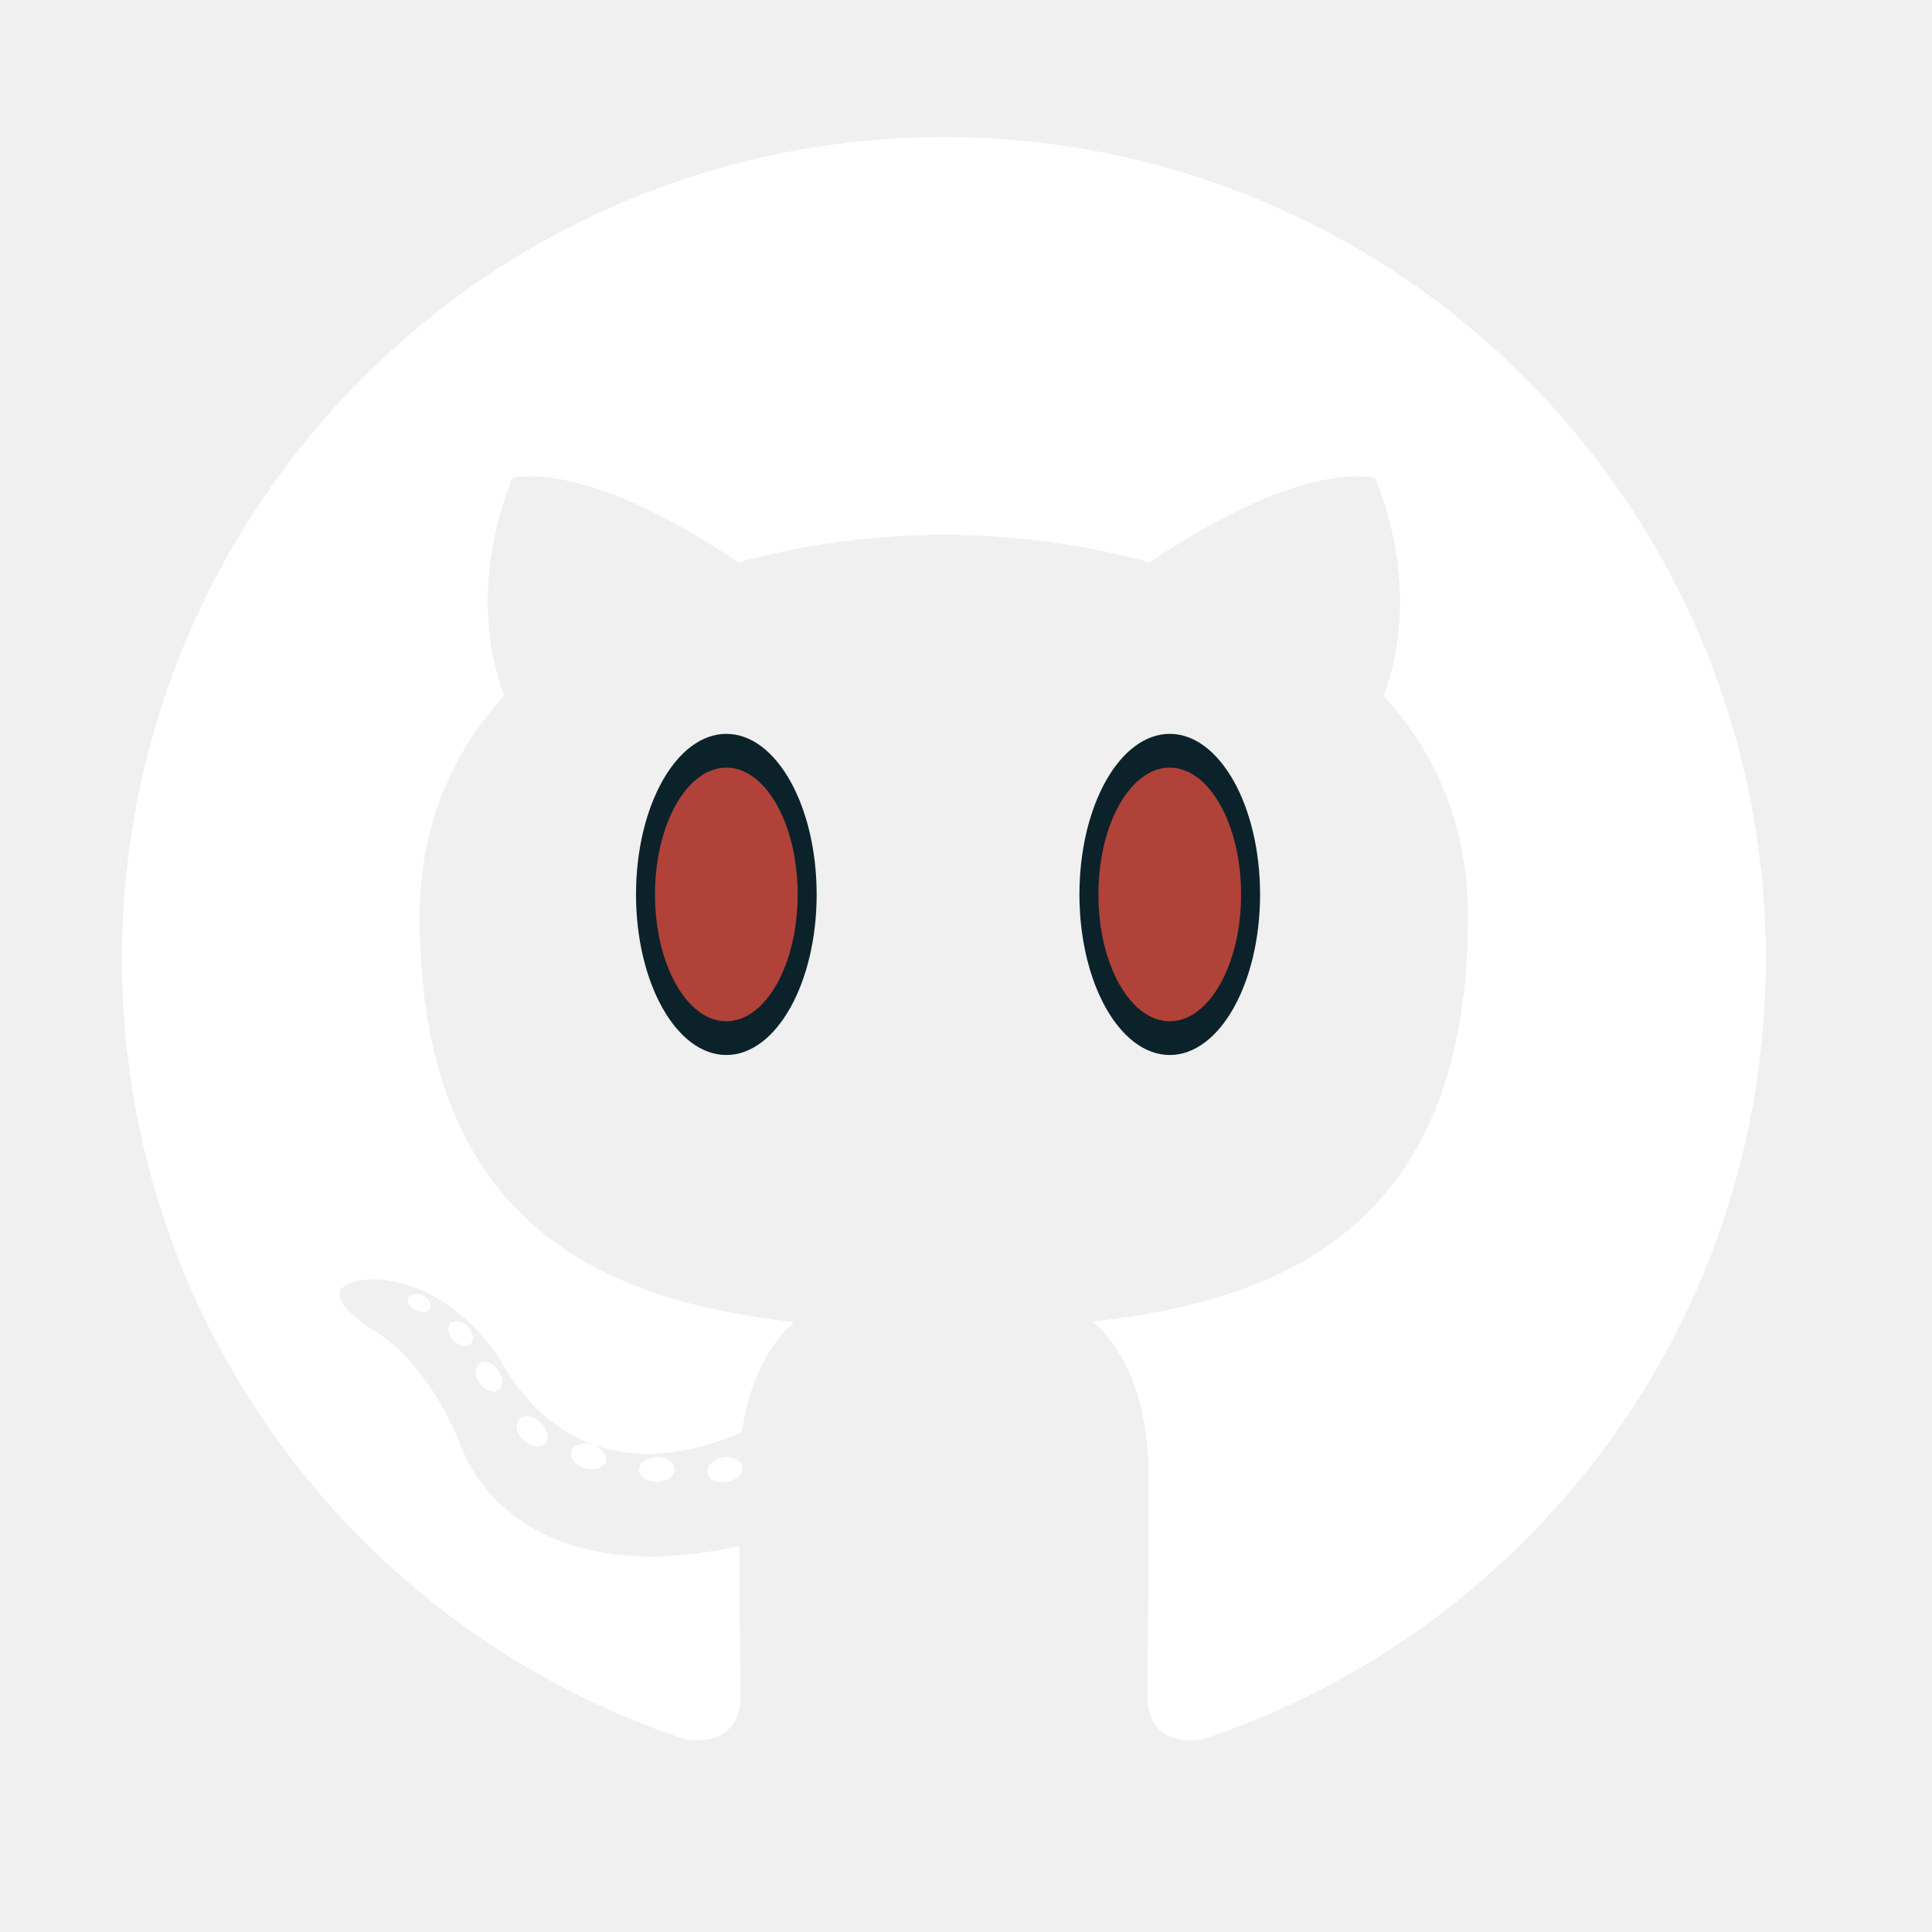
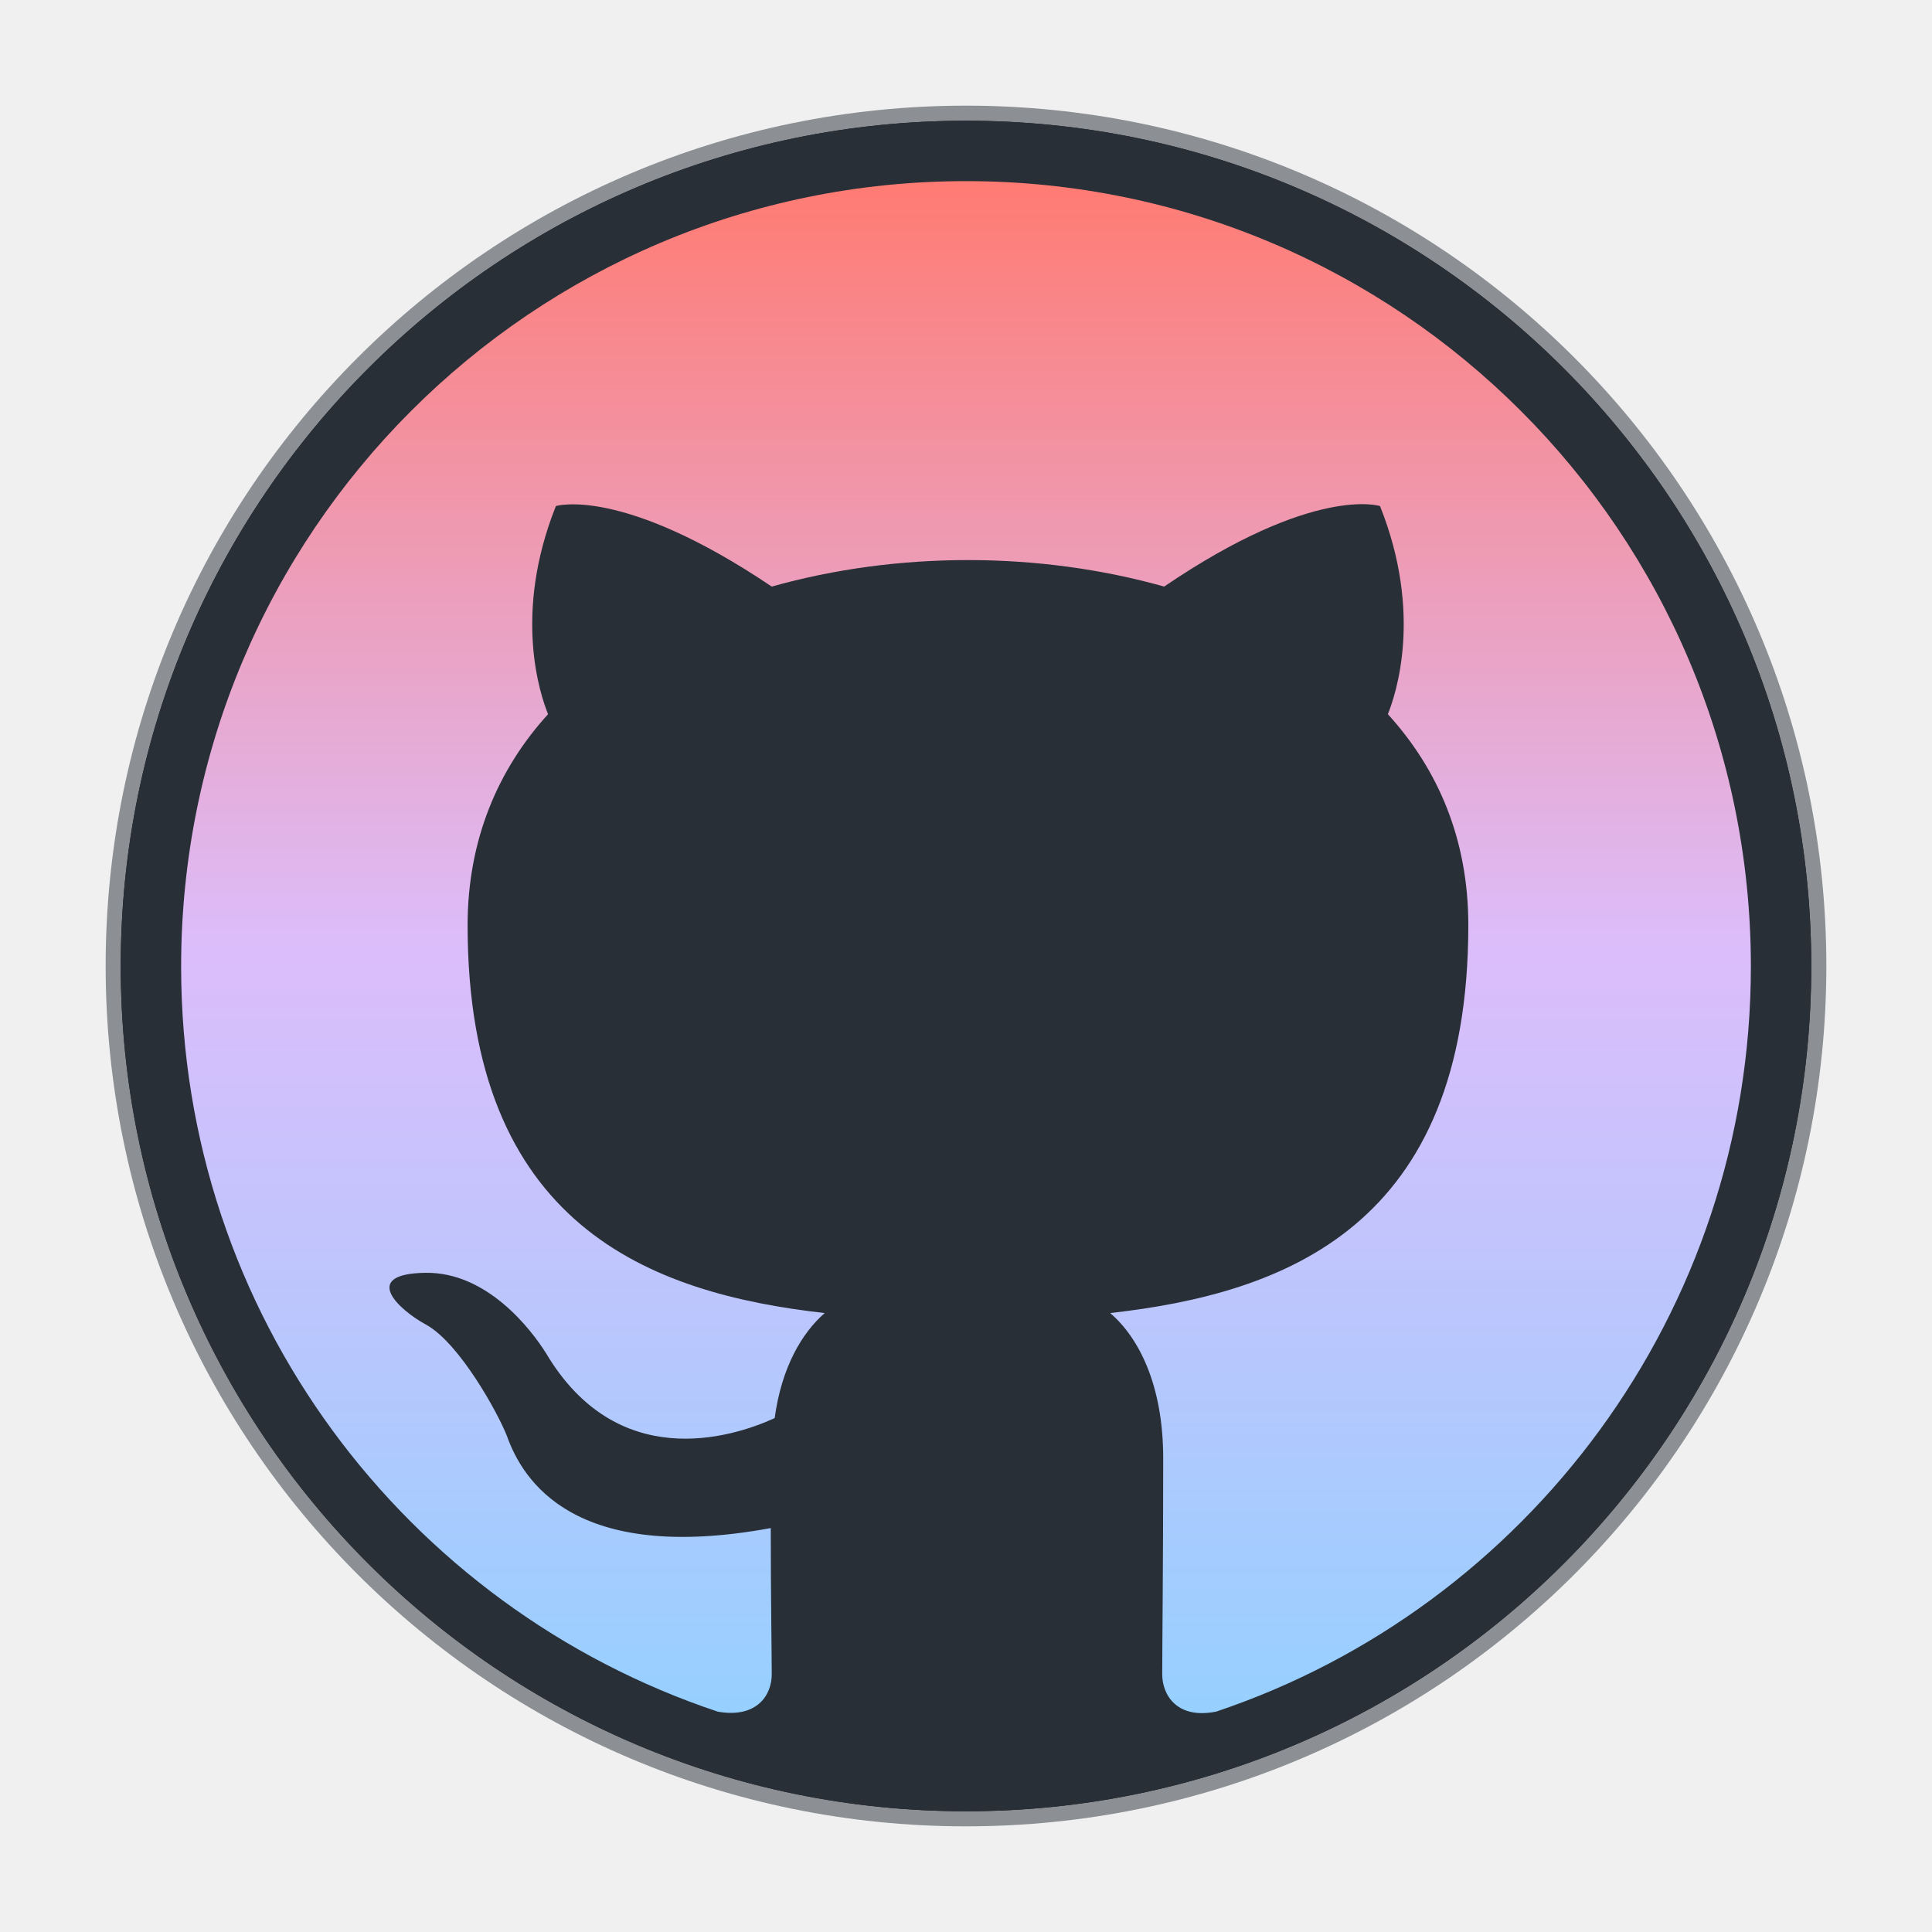
- <svg xmlns="http://www.w3.org/2000/svg" width="100%" height="100%" viewBox="0 0 43 43" version="1.1" xml:space="preserve" style="fill-rule:evenodd;clip-rule:evenodd;stroke-linecap:round;stroke-linejoin:round;stroke-miterlimit:1.5;">
-   <g transform="matrix(1,0,0,1,0,-165.705)">
-     <g id="Artboard3" transform="matrix(1,0,0,1,176.322,77.8048)">
-       <rect x="-176.322" y="87.901" width="42.028" height="42.028" style="fill:none;" />
-       <g transform="matrix(0.142891,0,0,0.142891,-173.604,90.9548)">
-         <path d="M128.001,0C57.317,0 0,57.307 0,128.001C0,184.555 36.676,232.536 87.535,249.461C93.932,250.646 96.281,246.684 96.281,243.303C96.281,240.251 96.162,230.168 96.107,219.472C60.497,227.215 52.983,204.37 52.983,204.37C47.16,189.575 38.77,185.641 38.77,185.641C27.157,177.696 39.646,177.859 39.646,177.859C52.499,178.762 59.267,191.05 59.267,191.05C70.684,210.618 89.212,204.961 96.516,201.69C97.665,193.418 100.982,187.771 104.643,184.574C76.212,181.338 46.325,170.362 46.325,121.316C46.325,107.341 51.325,95.922 59.513,86.958C58.184,83.734 53.803,70.716 60.753,53.084C60.753,53.084 71.502,49.644 95.963,66.205C106.173,63.369 117.123,61.947 128.001,61.898C138.879,61.947 149.838,63.369 160.067,66.205C184.498,49.644 195.232,53.084 195.232,53.084C202.199,70.716 197.816,83.734 196.487,86.958C204.694,95.922 209.66,107.341 209.66,121.316C209.66,170.479 179.716,181.304 151.213,184.473C155.804,188.445 159.895,196.235 159.895,208.177C159.895,225.303 159.747,239.087 159.747,243.303C159.747,246.71 162.051,250.701 168.539,249.444C219.37,232.5 256,184.536 256,128.001C256,57.307 198.691,0 128.001,0ZM47.941,182.34C47.659,182.976 46.658,183.167 45.747,182.73C44.818,182.313 44.297,181.446 44.598,180.808C44.873,180.153 45.876,179.97 46.802,180.409C47.733,180.827 48.263,181.702 47.941,182.34ZM54.237,187.958C53.626,188.524 52.433,188.261 51.623,187.367C50.786,186.475 50.629,185.281 51.248,184.707C51.878,184.141 53.035,184.406 53.874,185.298C54.712,186.201 54.875,187.386 54.237,187.958ZM58.556,195.146C57.772,195.691 56.49,195.18 55.697,194.042C54.913,192.904 54.913,191.539 55.714,190.992C56.509,190.445 57.772,190.937 58.575,192.067C59.357,193.224 59.357,194.589 58.556,195.146ZM65.861,203.471C65.16,204.245 63.665,204.037 62.572,202.982C61.452,201.949 61.141,200.485 61.845,199.711C62.555,198.935 64.058,199.153 65.16,200.201C66.27,201.231 66.61,202.706 65.861,203.471ZM75.303,206.282C74.993,207.284 73.554,207.74 72.104,207.314C70.656,206.875 69.709,205.701 70.001,204.688C70.302,203.679 71.748,203.204 73.208,203.66C74.654,204.096 75.604,205.262 75.303,206.282ZM86.047,207.474C86.083,208.529 84.854,209.405 83.332,209.424C81.801,209.458 80.563,208.603 80.546,207.565C80.546,206.499 81.748,205.632 83.279,205.606C84.801,205.577 86.047,206.424 86.047,207.474ZM96.602,207.069C96.784,208.099 95.727,209.157 94.215,209.439C92.73,209.71 91.354,209.074 91.165,208.053C90.981,206.997 92.058,205.939 93.541,205.666C95.055,205.403 96.409,206.022 96.602,207.069Z" style="fill:white;fill-rule:nonzero;" />
-         <g transform="matrix(0.658599,0,0,1.17084,39.1508,-24.3276)">
-           <circle cx="83.452" cy="121.509" r="19.116" style="fill:rgb(177,66,58);stroke:rgb(11,34,42);stroke-width:4.49px;" />
-         </g>
-         <g transform="matrix(0.658599,0,0,1.17084,108.218,-24.3276)">
-           <circle cx="83.452" cy="121.509" r="19.116" style="fill:rgb(177,66,58);stroke:rgb(11,34,42);stroke-width:4.49px;" />
-         </g>
-         <path d="M128.001,0C57.317,0 0,57.307 0,128.001C0,184.555 36.676,232.536 87.535,249.461C93.932,250.646 96.281,246.684 96.281,243.303C96.281,240.251 96.162,230.168 96.107,219.472C60.497,227.215 52.983,204.37 52.983,204.37C47.16,189.575 38.77,185.641 38.77,185.641C27.157,177.696 39.646,177.859 39.646,177.859C52.499,178.762 59.267,191.05 59.267,191.05C70.684,210.618 89.212,204.961 96.516,201.69C97.665,193.418 100.982,187.771 104.643,184.574C76.212,181.338 46.325,170.362 46.325,121.316C46.325,107.341 51.325,95.922 59.513,86.958C58.184,83.734 53.803,70.716 60.753,53.084C60.753,53.084 71.502,49.644 95.963,66.205C106.173,63.369 117.123,61.947 128.001,61.898C138.879,61.947 149.838,63.369 160.067,66.205C184.498,49.644 195.232,53.084 195.232,53.084C202.199,70.716 197.816,83.734 196.487,86.958C204.694,95.922 209.66,107.341 209.66,121.316C209.66,170.479 179.716,181.304 151.213,184.473C155.804,188.445 159.895,196.235 159.895,208.177C159.895,225.303 159.747,239.087 159.747,243.303C159.747,246.71 162.051,250.701 168.539,249.444C219.37,232.5 256,184.536 256,128.001C256,57.307 198.691,0 128.001,0ZM47.941,182.34C47.659,182.976 46.658,183.167 45.747,182.73C44.818,182.313 44.297,181.446 44.598,180.808C44.873,180.153 45.876,179.97 46.802,180.409C47.733,180.827 48.263,181.702 47.941,182.34ZM54.237,187.958C53.626,188.524 52.433,188.261 51.623,187.367C50.786,186.475 50.629,185.281 51.248,184.707C51.878,184.141 53.035,184.406 53.874,185.298C54.712,186.201 54.875,187.386 54.237,187.958ZM58.556,195.146C57.772,195.691 56.49,195.18 55.697,194.042C54.913,192.904 54.913,191.539 55.714,190.992C56.509,190.445 57.772,190.937 58.575,192.067C59.357,193.224 59.357,194.589 58.556,195.146ZM65.861,203.471C65.16,204.245 63.665,204.037 62.572,202.982C61.452,201.949 61.141,200.485 61.845,199.711C62.555,198.935 64.058,199.153 65.16,200.201C66.27,201.231 66.61,202.706 65.861,203.471ZM75.303,206.282C74.993,207.284 73.554,207.74 72.104,207.314C70.656,206.875 69.709,205.701 70.001,204.688C70.302,203.679 71.748,203.204 73.208,203.66C74.654,204.096 75.604,205.262 75.303,206.282ZM86.047,207.474C86.083,208.529 84.854,209.405 83.332,209.424C81.801,209.458 80.563,208.603 80.546,207.565C80.546,206.499 81.748,205.632 83.279,205.606C84.801,205.577 86.047,206.424 86.047,207.474ZM96.602,207.069C96.784,208.099 95.727,209.157 94.215,209.439C92.73,209.71 91.354,209.074 91.165,208.053C90.981,206.997 92.058,205.939 93.541,205.666C95.055,205.403 96.409,206.022 96.602,207.069Z" style="fill:white;fill-rule:nonzero;" />
-       </g>
+ <svg xmlns="http://www.w3.org/2000/svg" width="100%" height="100%" viewBox="0 0 128 128" version="1.1" xml:space="preserve" style="fill-rule:evenodd;clip-rule:evenodd;">
+   <g>
+     <rect x="0" y="0" width="128" height="128" style="fill:none;" />
+     <circle id="b" cx="64" cy="64" r="56" />
+     <circle id="b1" cx="64" cy="64" r="56" style="fill:rgb(186,186,186);fill-opacity:0;stroke:rgb(40,47,55);stroke-opacity:0.5;stroke-width:2px;" />
+     <circle cx="64" cy="64" r="56" style="fill:rgb(40,47,55);" />
+     <g>
+       <path id="e" d="M12,64.034C12,87.059 26.885,106.506 47.555,113.401C50.155,113.857 51.13,112.296 51.13,110.931C51.13,109.694 51.065,105.597 51.065,101.239C38,103.644 34.62,98.05 33.58,95.124C32.995,93.628 30.46,89.01 28.25,87.774C26.43,86.798 23.83,84.392 28.185,84.327C32.28,84.262 35.205,88.099 36.18,89.66C40.86,97.53 48.335,95.32 51.325,93.953C51.78,90.571 53.145,88.293 54.64,86.993C43.07,85.693 30.98,81.205 30.98,61.303C30.98,55.643 32.995,50.96 36.31,47.318C35.79,46.018 33.97,40.684 36.83,33.528C36.83,33.528 41.185,32.163 51.13,38.862C55.29,37.692 59.71,37.106 64.13,37.106C68.55,37.106 72.97,37.692 77.13,38.862C87.075,32.098 91.43,33.529 91.43,33.529C94.29,40.683 92.47,46.016 91.95,47.317C95.265,50.959 97.28,55.577 97.28,61.301C97.28,81.269 85.125,85.691 73.555,86.993C75.44,88.619 77.065,91.741 77.065,96.619C77.065,103.579 77,109.172 77,110.929C77,112.294 77.975,113.919 80.575,113.399C101.115,106.507 116,86.995 116,64.035C116,35.284 92.73,12 64,12C35.27,12 12,35.285 12,64.034Z" style="fill:url(#_Linear1);" />
    </g>
  </g>
+   <defs>
+     <linearGradient id="_Linear1" x1="0" y1="0" x2="1" y2="0" gradientUnits="userSpaceOnUse" gradientTransform="matrix(6.21498e-15,101.498,-101.498,6.21498e-15,64,12)">
+       <stop offset="0" style="stop-color:rgb(255,123,114);stop-opacity:1" />
+       <stop offset="0.5" style="stop-color:rgb(220,189,251);stop-opacity:1" />
+       <stop offset="1" style="stop-color:rgb(150,208,255);stop-opacity:1" />
+     </linearGradient>
+   </defs>
</svg>
